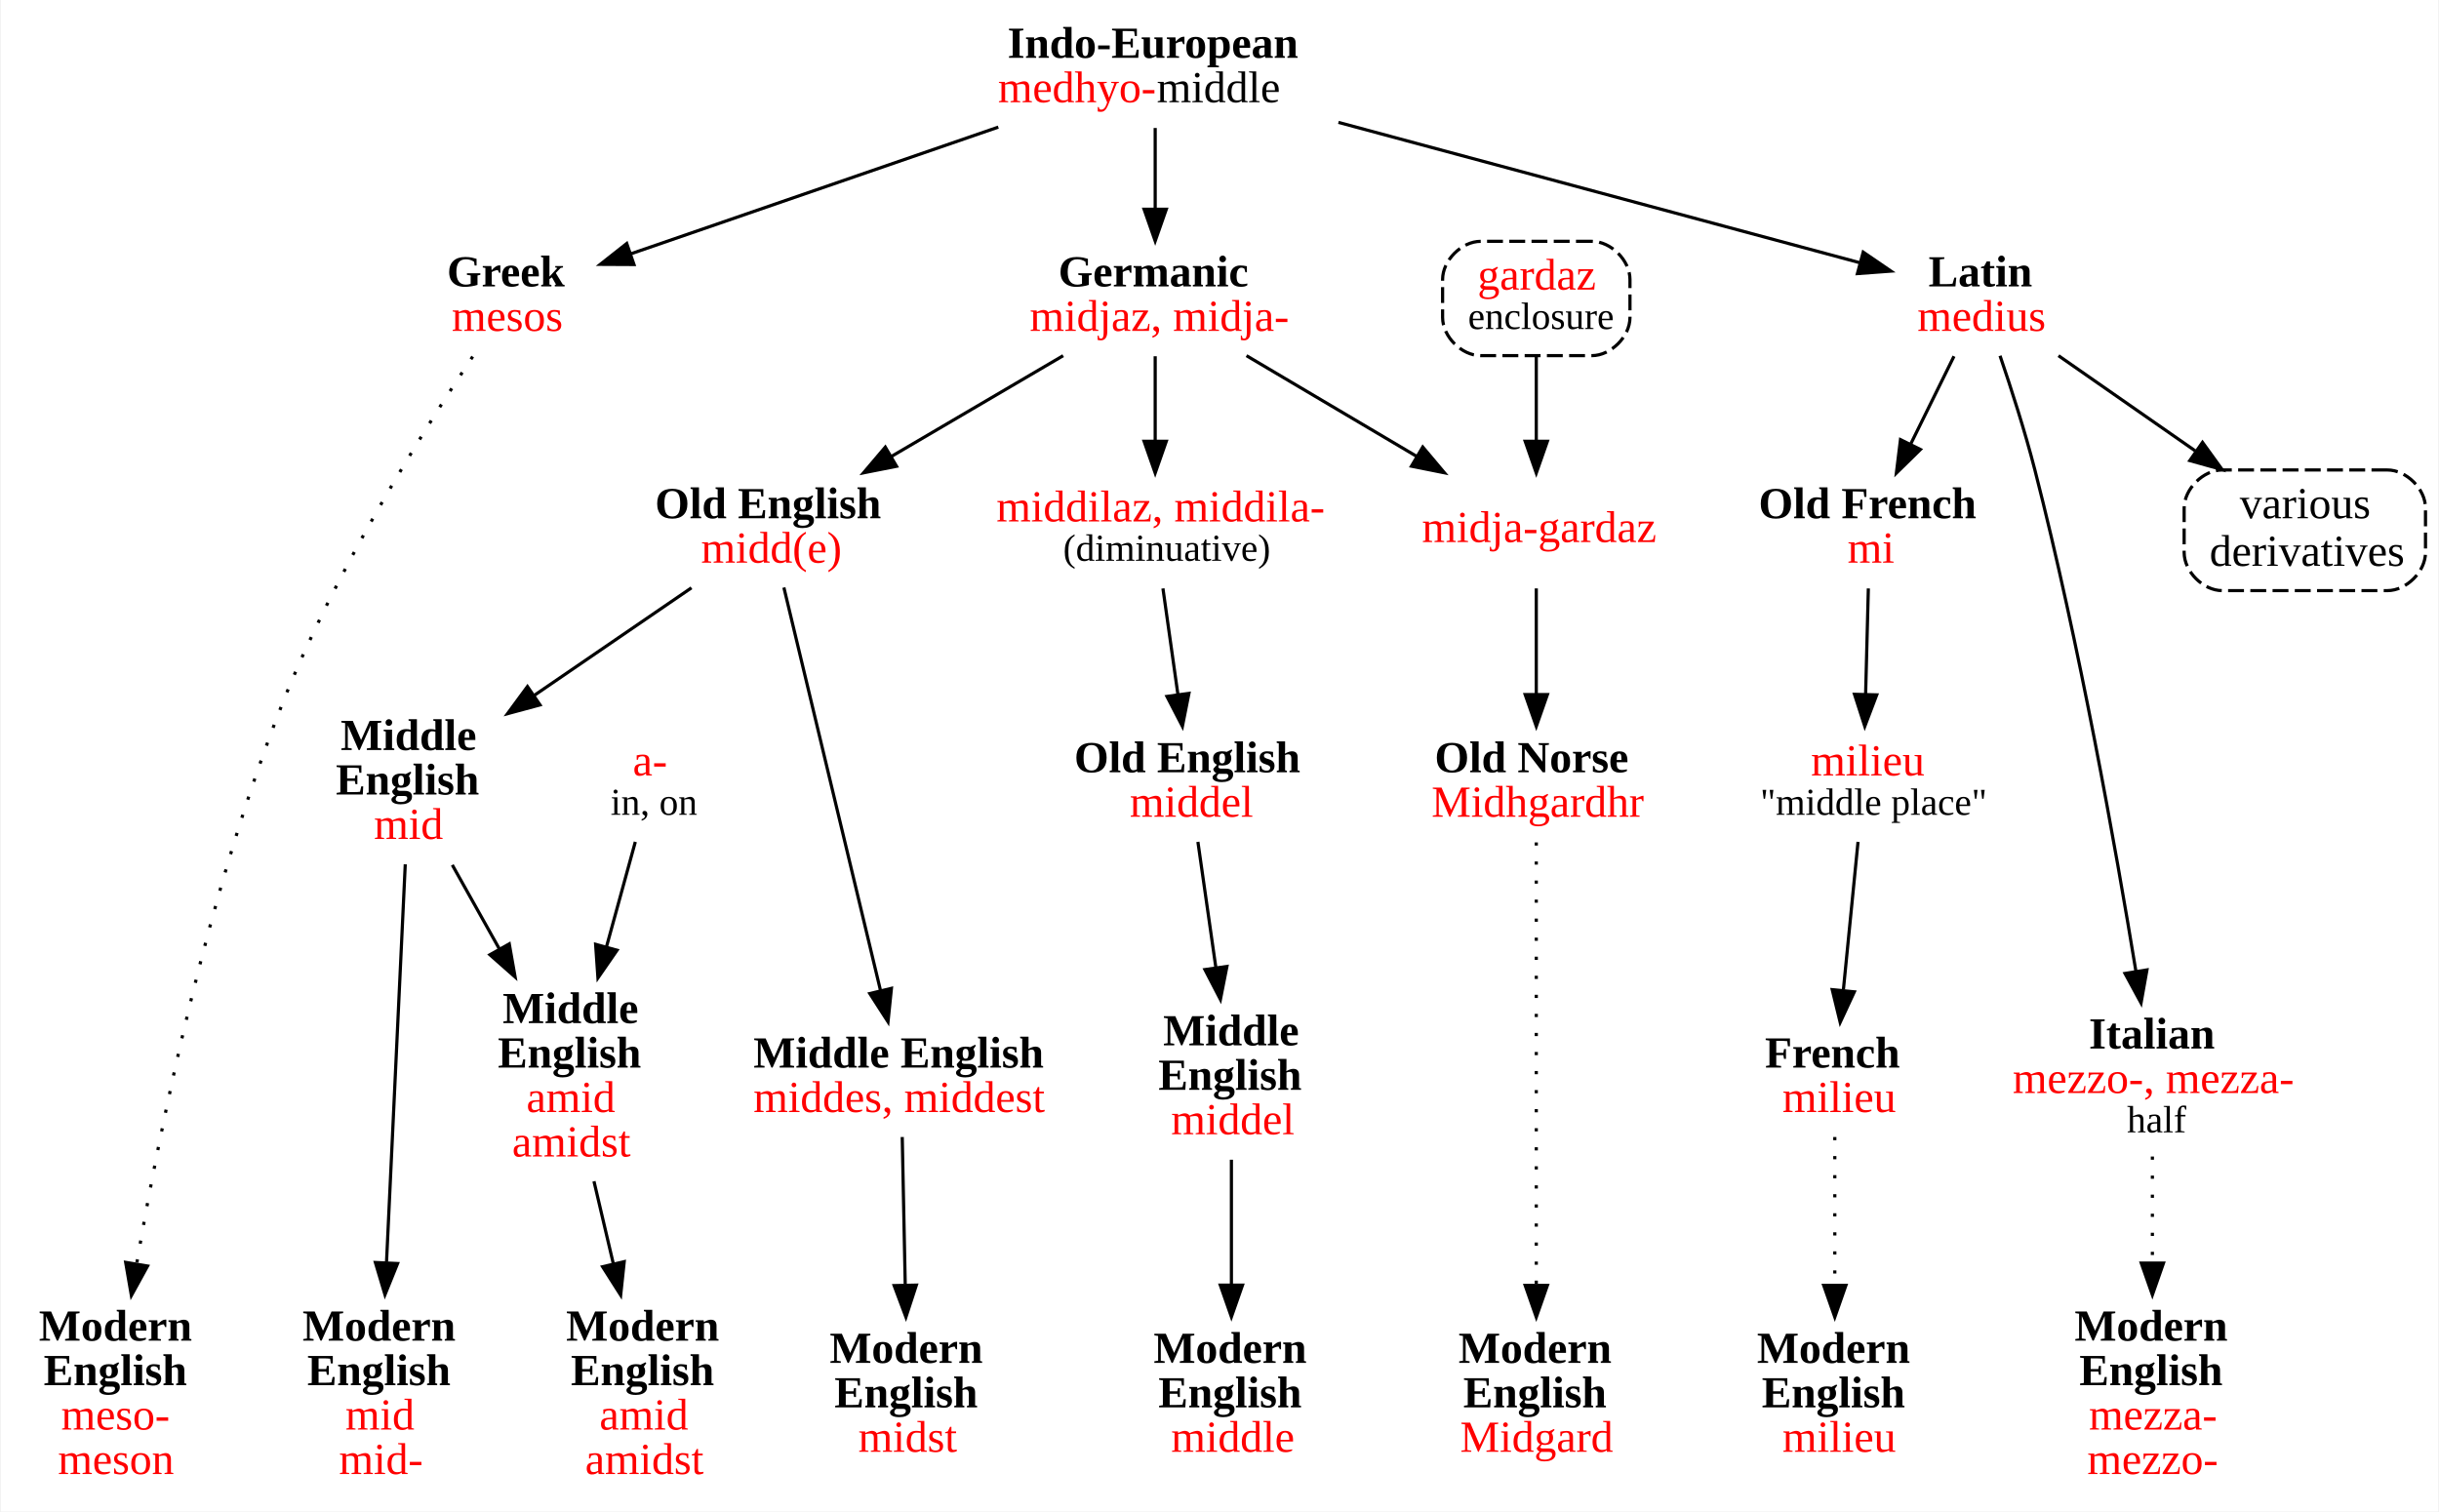
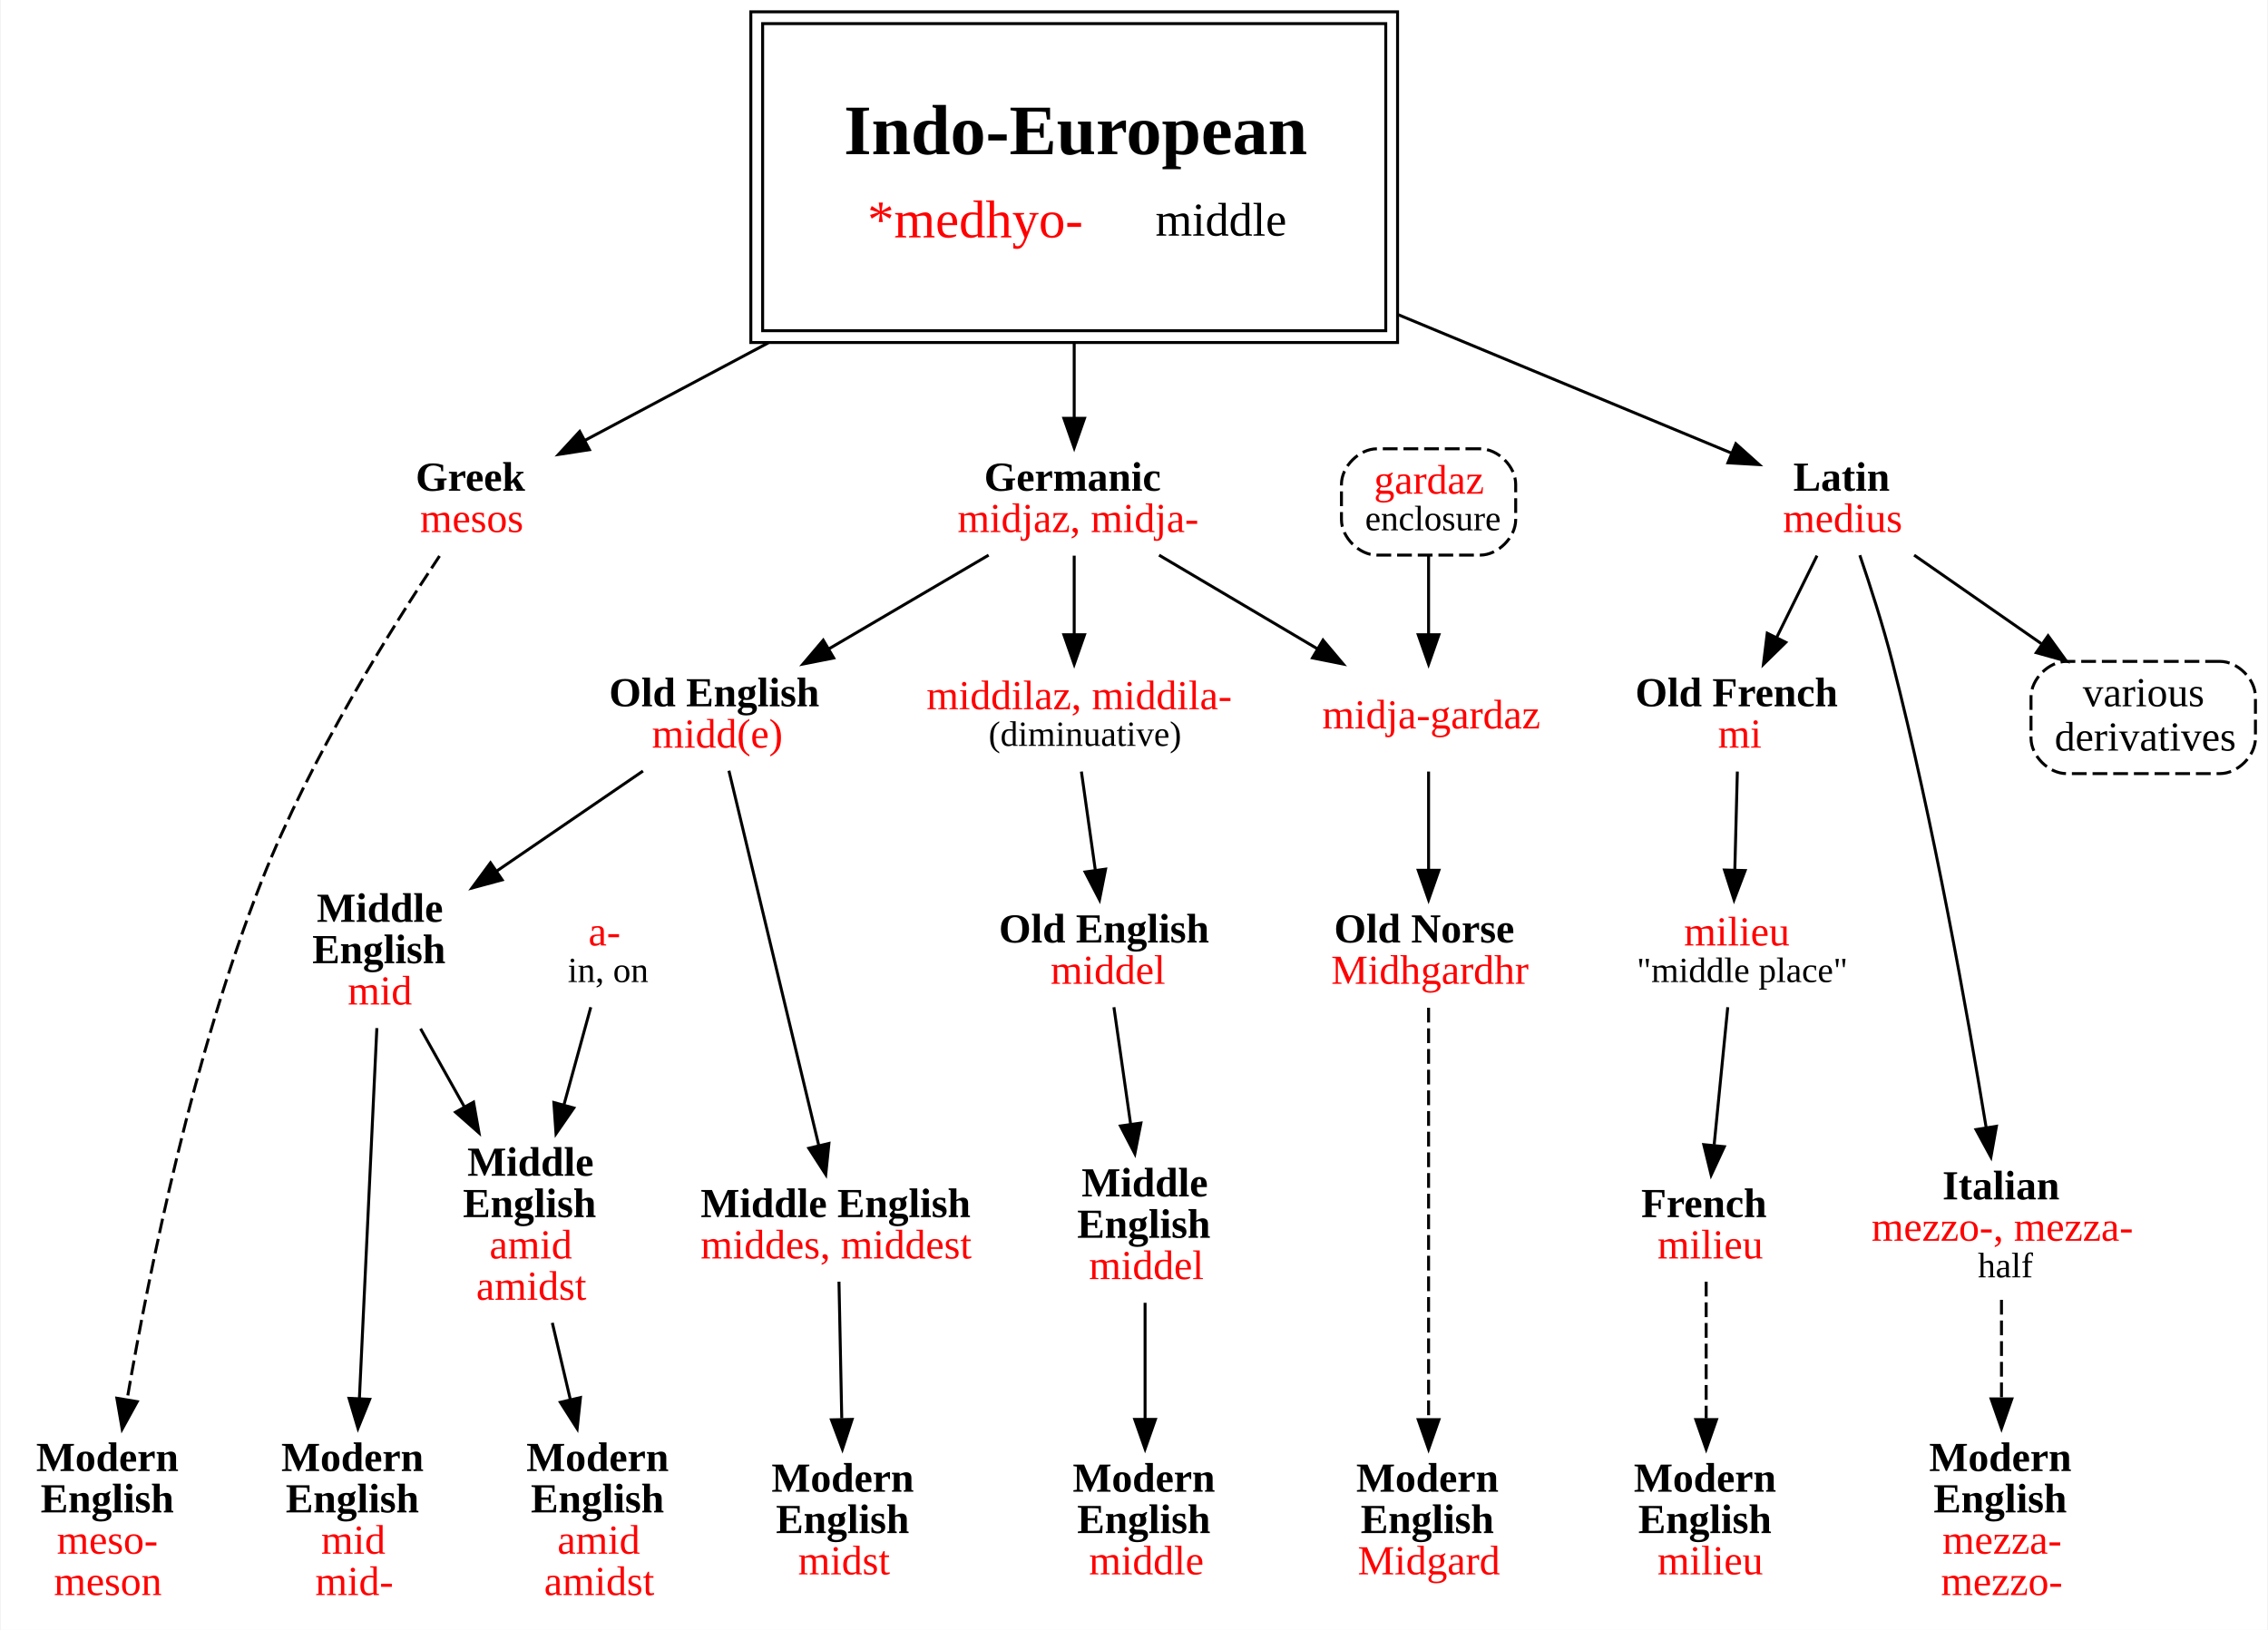
- <svg xmlns="http://www.w3.org/2000/svg" xmlns:xlink="http://www.w3.org/1999/xlink" width="768pt" height="476pt" viewBox="0.00 0.00 767.50 476.00">
-   <g id="graph0" class="graph" transform="scale(1 1) rotate(0) translate(4 472)">
-     <polygon fill="white" stroke="transparent" points="-4,4 -4,-472 763.5,-472 763.5,4 -4,4" />
+ <svg xmlns="http://www.w3.org/2000/svg" xmlns:xlink="http://www.w3.org/1999/xlink" width="768pt" height="552pt" viewBox="0.00 0.00 767.50 552.00">
+   <g id="graph0" class="graph" transform="scale(1 1) rotate(0) translate(4 548)">
+     <polygon fill="white" stroke="transparent" points="-4,4 -4,-548 763.5,-548 763.5,4 -4,4" />
    <g id="node1" class="node">
-       <text text-anchor="start" x="313" y="-453.8" font-family="Times New Roman,serif" font-weight="bold" font-size="14.00">Indo-European</text>
-       <text text-anchor="start" x="310" y="-439.8" font-family="Times New Roman,serif" font-size="14.00" fill="red">medhyo-</text>
-       <text text-anchor="start" x="360" y="-439.8" font-family="Times New Roman,serif" font-size="14.00">   middle</text>
+       <g id="a_node1">
+         <a xlink:title="Indo-European &quot;*medhyo-&quot; middle">
+           <polygon fill="none" stroke="black" points="465,-540 254,-540 254,-436 465,-436 465,-540" />
+           <polygon fill="none" stroke="black" points="469,-544 250,-544 250,-432 469,-432 469,-544" />
+           <text text-anchor="start" x="281.5" y="-495.8" font-family="Times New Roman,serif" font-weight="bold" font-size="24.00">Indo-European</text>
+           <text text-anchor="start" x="289.5" y="-467.6" font-family="Times New Roman,serif" font-size="18.00" fill="red">*medhyo-</text>
+           <text text-anchor="start" x="387" y="-468.2" font-family="Times New Roman,serif" font-size="16.00">middle</text>
+         </a>
+       </g>
    </g>
    <g id="node2" class="node">
      <text text-anchor="start" x="136.5" y="-381.8" font-family="Times New Roman,serif" font-weight="bold" font-size="14.00">Greek</text>
      <text text-anchor="start" x="138" y="-367.8" font-family="Times New Roman,serif" font-size="14.00" fill="red">mesos</text>
    </g>
    <g id="edge1" class="edge">
-       <path fill="none" stroke="black" d="M310.1,-431.97C274.47,-419.68 227.09,-403.34 194.42,-392.08" />
-       <polygon fill="black" stroke="black" points="195.38,-388.7 184.78,-388.75 193.1,-395.32 195.38,-388.7" />
+       <path fill="none" stroke="black" d="M255.92,-431.89C233.61,-420.02 211.44,-408.23 193.71,-398.8" />
+       <polygon fill="black" stroke="black" points="195.34,-395.7 184.87,-394.09 192.05,-401.88 195.34,-395.7" />
    </g>
    <g id="node3" class="node">
      <text text-anchor="start" x="329" y="-381.8" font-family="Times New Roman,serif" font-weight="bold" font-size="14.00">Germanic</text>
      <text text-anchor="start" x="320" y="-367.8" font-family="Times New Roman,serif" font-size="14.00" fill="red">midjaz, midja-</text>
    </g>
    <g id="edge2" class="edge">
-       <path fill="none" stroke="black" d="M359.5,-431.7C359.5,-423.98 359.5,-414.71 359.5,-406.11" />
-       <polygon fill="black" stroke="black" points="363,-406.1 359.5,-396.1 356,-406.1 363,-406.1" />
+       <path fill="none" stroke="black" d="M359.5,-431.73C359.5,-422.99 359.5,-414.28 359.5,-406.54" />
+       <polygon fill="black" stroke="black" points="363,-406.34 359.5,-396.34 356,-406.34 363,-406.34" />
    </g>
    <g id="node4" class="node">
      <text text-anchor="start" x="603" y="-381.8" font-family="Times New Roman,serif" font-weight="bold" font-size="14.00">Latin</text>
      <text text-anchor="start" x="599.5" y="-367.8" font-family="Times New Roman,serif" font-size="14.00" fill="red">medius</text>
    </g>
    <g id="edge3" class="edge">
-       <path fill="none" stroke="black" d="M417.2,-433.46C467.2,-420 538.12,-400.91 581.35,-389.27" />
-       <polygon fill="black" stroke="black" points="582.44,-392.6 591.18,-386.62 580.62,-385.84 582.44,-392.6" />
+       <path fill="none" stroke="black" d="M469.01,-441.51C509.28,-424.78 552.25,-406.94 581.92,-394.61" />
+       <polygon fill="black" stroke="black" points="583.55,-397.72 591.44,-390.65 580.87,-391.26 583.55,-397.72" />
    </g>
    <g id="node28" class="node">
      <text text-anchor="start" x="8" y="-49.8" font-family="Times New Roman,serif" font-weight="bold" font-size="14.00">Modern</text>
      <text text-anchor="start" x="9.5" y="-35.8" font-family="Times New Roman,serif" font-weight="bold" font-size="14.00">English</text>
      <text text-anchor="start" x="15" y="-21.8" font-family="Times New Roman,serif" font-size="14.00" fill="red">meso-</text>
      <text text-anchor="start" x="14" y="-7.8" font-family="Times New Roman,serif" font-size="14.00" fill="red">meson</text>
    </g>
    <g id="edge27" class="edge">
-       <path fill="none" stroke="black" stroke-dasharray="1,5" d="M144.59,-359.7C128.76,-335.97 100.86,-291.5 84.5,-250 61.22,-190.94 46.44,-118.58 38.81,-74.14" />
+       <path fill="none" stroke="black" stroke-dasharray="5,2" d="M144.59,-359.7C128.76,-335.97 100.86,-291.5 84.5,-250 61.22,-190.94 46.44,-118.58 38.81,-74.14" />
      <polygon fill="black" stroke="black" points="42.22,-73.3 37.12,-64.02 35.32,-74.46 42.22,-73.3" />
    </g>
    <g id="node5" class="node">
      <text text-anchor="start" x="202" y="-308.8" font-family="Times New Roman,serif" font-weight="bold" font-size="14.00">Old English</text>
      <text text-anchor="start" x="216.5" y="-294.8" font-family="Times New Roman,serif" font-size="14.00" fill="red">midd(e)</text>
    </g>
    <g id="edge4" class="edge">
      <path fill="none" stroke="black" d="M330.52,-359.99C314.32,-350.49 293.95,-338.54 276.49,-328.29" />
      <polygon fill="black" stroke="black" points="278.06,-325.16 267.67,-323.11 274.52,-331.19 278.06,-325.16" />
    </g>
    <g id="node8" class="node">
      <text text-anchor="start" x="309.5" y="-307.8" font-family="Times New Roman,serif" font-size="14.00" fill="red">middilaz, middila-</text>
      <text text-anchor="start" x="330.5" y="-295.4" font-family="Times New Roman,serif" font-size="12.00">(diminuative)</text>
    </g>
    <g id="edge7" class="edge">
      <path fill="none" stroke="black" d="M359.5,-359.81C359.5,-351.79 359.5,-342.05 359.5,-333.07" />
      <polygon fill="black" stroke="black" points="363,-333.03 359.5,-323.03 356,-333.03 363,-333.03" />
    </g>
    <g id="node18" class="node">
      <text text-anchor="start" x="443.5" y="-301.3" font-family="Times New Roman,serif" font-size="14.00" fill="red">midja-gardaz</text>
    </g>
    <g id="edge16" class="edge">
      <path fill="none" stroke="black" d="M388.24,-359.99C404.3,-350.49 424.51,-338.54 441.82,-328.29" />
      <polygon fill="black" stroke="black" points="443.75,-331.22 450.58,-323.11 440.19,-325.19 443.75,-331.22" />
    </g>
    <g id="node21" class="node">
      <text text-anchor="start" x="549.5" y="-308.8" font-family="Times New Roman,serif" font-weight="bold" font-size="14.00">Old French</text>
      <text text-anchor="start" x="577.5" y="-294.8" font-family="Times New Roman,serif" font-size="14.00" fill="red">mi</text>
    </g>
    <g id="edge20" class="edge">
      <path fill="none" stroke="black" d="M611.03,-359.81C606.94,-351.53 601.96,-341.41 597.41,-332.19" />
      <polygon fill="black" stroke="black" points="600.46,-330.45 592.89,-323.03 594.18,-333.55 600.46,-330.45" />
    </g>
    <g id="node22" class="node">
      <text text-anchor="start" x="653.5" y="-141.8" font-family="Times New Roman,serif" font-weight="bold" font-size="14.00">Italian</text>
      <text text-anchor="start" x="629.5" y="-127.8" font-family="Times New Roman,serif" font-size="14.00" fill="red">mezzo-, mezza-</text>
      <text text-anchor="start" x="665.5" y="-115.4" font-family="Times New Roman,serif" font-size="12.00">half</text>
    </g>
    <g id="edge21" class="edge">
      <path fill="none" stroke="black" d="M625.53,-359.96C629.05,-349.65 633.38,-336.17 636.5,-324 650.53,-269.27 662.02,-204.52 668.3,-166.2" />
      <polygon fill="black" stroke="black" points="671.79,-166.56 669.93,-156.13 664.88,-165.44 671.79,-166.56" />
    </g>
    <g id="node23" class="node">
      <g id="a_node23">
        <a xlink:href="medhyo-middle2.svg" xlink:title="various&lt;br/&gt;derivatives">
          <path fill="none" stroke="black" stroke-dasharray="5,2" d="M747.5,-324C747.5,-324 695.5,-324 695.5,-324 689.5,-324 683.5,-318 683.5,-312 683.5,-312 683.5,-298 683.5,-298 683.5,-292 689.5,-286 695.5,-286 695.5,-286 747.5,-286 747.5,-286 753.5,-286 759.5,-292 759.5,-298 759.5,-298 759.5,-312 759.5,-312 759.5,-318 753.5,-324 747.5,-324" />
          <text text-anchor="start" x="701" y="-308.8" font-family="Times New Roman,serif" font-size="14.00">various</text>
          <text text-anchor="start" x="691.5" y="-293.8" font-family="Times New Roman,serif" font-size="14.00">derivatives</text>
        </a>
      </g>
    </g>
    <g id="edge22" class="edge">
      <path fill="none" stroke="black" d="M643.93,-359.99C656.82,-351.02 672.84,-339.87 686.97,-330.03" />
      <polygon fill="black" stroke="black" points="689.28,-332.69 695.48,-324.11 685.28,-326.95 689.28,-332.69" />
    </g>
    <g id="node6" class="node">
      <text text-anchor="start" x="103" y="-235.8" font-family="Times New Roman,serif" font-weight="bold" font-size="14.00">Middle</text>
      <text text-anchor="start" x="101.5" y="-221.8" font-family="Times New Roman,serif" font-weight="bold" font-size="14.00">English</text>
      <text text-anchor="start" x="113.5" y="-207.8" font-family="Times New Roman,serif" font-size="14.00" fill="red">mid</text>
    </g>
    <g id="edge5" class="edge">
      <path fill="none" stroke="black" d="M213.48,-286.88C198.97,-276.95 180.37,-264.23 163.93,-252.98" />
      <polygon fill="black" stroke="black" points="165.79,-250.01 155.56,-247.25 161.84,-255.79 165.79,-250.01" />
    </g>
    <g id="node12" class="node">
      <text text-anchor="start" x="233" y="-135.8" font-family="Times New Roman,serif" font-weight="bold" font-size="14.00">Middle English</text>
      <text text-anchor="start" x="233" y="-121.8" font-family="Times New Roman,serif" font-size="14.00" fill="red">middes, middest</text>
    </g>
    <g id="edge11" class="edge">
      <path fill="none" stroke="black" d="M242.58,-286.98C249.72,-257.22 264.51,-195.53 273.04,-159.93" />
      <polygon fill="black" stroke="black" points="276.45,-160.75 275.37,-150.21 269.64,-159.11 276.45,-160.75" />
    </g>
    <g id="node7" class="node">
      <text text-anchor="start" x="91" y="-49.8" font-family="Times New Roman,serif" font-weight="bold" font-size="14.00">Modern</text>
      <text text-anchor="start" x="92.5" y="-35.8" font-family="Times New Roman,serif" font-weight="bold" font-size="14.00">English</text>
      <text text-anchor="start" x="104.5" y="-21.8" font-family="Times New Roman,serif" font-size="14.00" fill="red">mid</text>
      <text text-anchor="start" x="102.5" y="-7.8" font-family="Times New Roman,serif" font-size="14.00" fill="red">mid-</text>
    </g>
    <g id="edge6" class="edge">
      <path fill="none" stroke="black" d="M123.36,-199.81C121.88,-168.34 119.26,-112.86 117.46,-74.58" />
      <polygon fill="black" stroke="black" points="120.94,-74.09 116.97,-64.27 113.95,-74.42 120.94,-74.09" />
    </g>
    <g id="node15" class="node">
      <text text-anchor="start" x="154" y="-149.8" font-family="Times New Roman,serif" font-weight="bold" font-size="14.00">Middle</text>
      <text text-anchor="start" x="152.5" y="-135.8" font-family="Times New Roman,serif" font-weight="bold" font-size="14.00">English</text>
      <text text-anchor="start" x="161.5" y="-121.8" font-family="Times New Roman,serif" font-size="14.00" fill="red">amid</text>
      <text text-anchor="start" x="157" y="-107.8" font-family="Times New Roman,serif" font-size="14.00" fill="red">amidst</text>
    </g>
    <g id="edge13" class="edge">
      <path fill="none" stroke="black" d="M138.17,-199.61C142.73,-191.48 147.93,-182.19 152.98,-173.18" />
      <polygon fill="black" stroke="black" points="156.11,-174.75 157.95,-164.32 150.01,-171.33 156.11,-174.75" />
    </g>
    <g id="node9" class="node">
      <text text-anchor="start" x="334" y="-228.8" font-family="Times New Roman,serif" font-weight="bold" font-size="14.00">Old English</text>
      <text text-anchor="start" x="351.5" y="-214.8" font-family="Times New Roman,serif" font-size="14.00" fill="red">middel</text>
    </g>
    <g id="edge8" class="edge">
      <path fill="none" stroke="black" d="M361.94,-286.69C363.32,-276.89 365.08,-264.42 366.65,-253.33" />
      <polygon fill="black" stroke="black" points="370.13,-253.65 368.07,-243.26 363.2,-252.68 370.13,-253.65" />
    </g>
    <g id="node10" class="node">
      <text text-anchor="start" x="362" y="-142.8" font-family="Times New Roman,serif" font-weight="bold" font-size="14.00">Middle</text>
      <text text-anchor="start" x="360.5" y="-128.8" font-family="Times New Roman,serif" font-weight="bold" font-size="14.00">English</text>
      <text text-anchor="start" x="364.5" y="-114.8" font-family="Times New Roman,serif" font-size="14.00" fill="red">middel</text>
    </g>
    <g id="edge9" class="edge">
      <path fill="none" stroke="black" d="M372.95,-206.88C374.54,-195.72 376.68,-180.77 378.61,-167.24" />
      <polygon fill="black" stroke="black" points="382.09,-167.65 380.04,-157.25 375.16,-166.66 382.09,-167.65" />
    </g>
    <g id="node11" class="node">
      <text text-anchor="start" x="359" y="-42.8" font-family="Times New Roman,serif" font-weight="bold" font-size="14.00">Modern</text>
      <text text-anchor="start" x="360.5" y="-28.8" font-family="Times New Roman,serif" font-weight="bold" font-size="14.00">English</text>
      <text text-anchor="start" x="364.5" y="-14.8" font-family="Times New Roman,serif" font-size="14.00" fill="red">middle</text>
    </g>
    <g id="edge10" class="edge">
      <path fill="none" stroke="black" d="M383.5,-106.78C383.5,-94.88 383.5,-80.34 383.5,-67.32" />
      <polygon fill="black" stroke="black" points="387,-67.29 383.5,-57.29 380,-67.29 387,-67.29" />
    </g>
    <g id="node13" class="node">
      <text text-anchor="start" x="257" y="-42.8" font-family="Times New Roman,serif" font-weight="bold" font-size="14.00">Modern</text>
      <text text-anchor="start" x="258.5" y="-28.8" font-family="Times New Roman,serif" font-weight="bold" font-size="14.00">English</text>
      <text text-anchor="start" x="266" y="-14.8" font-family="Times New Roman,serif" font-size="14.00" fill="red">midst</text>
    </g>
    <g id="edge12" class="edge">
      <path fill="none" stroke="black" d="M279.85,-113.93C280.11,-101.19 280.47,-83.34 280.79,-67.65" />
      <polygon fill="black" stroke="black" points="284.3,-67.29 281.01,-57.22 277.3,-67.14 284.3,-67.29" />
    </g>
    <g id="node14" class="node">
      <text text-anchor="start" x="195" y="-227.8" font-family="Times New Roman,serif" font-size="14.00" fill="red">a-</text>
      <text text-anchor="start" x="188" y="-215.4" font-family="Times New Roman,serif" font-size="12.00">in, on</text>
    </g>
    <g id="edge14" class="edge">
      <path fill="none" stroke="black" d="M195.8,-206.88C193.21,-197.47 189.88,-185.36 186.68,-173.68" />
      <polygon fill="black" stroke="black" points="190.05,-172.75 184.03,-164.04 183.3,-174.61 190.05,-172.75" />
    </g>
    <g id="node16" class="node">
      <text text-anchor="start" x="174" y="-49.8" font-family="Times New Roman,serif" font-weight="bold" font-size="14.00">Modern</text>
      <text text-anchor="start" x="175.5" y="-35.8" font-family="Times New Roman,serif" font-weight="bold" font-size="14.00">English</text>
      <text text-anchor="start" x="184.5" y="-21.8" font-family="Times New Roman,serif" font-size="14.00" fill="red">amid</text>
      <text text-anchor="start" x="180" y="-7.8" font-family="Times New Roman,serif" font-size="14.00" fill="red">amidst</text>
    </g>
    <g id="edge15" class="edge">
      <path fill="none" stroke="black" d="M182.78,-99.99C184.71,-91.77 186.82,-82.76 188.86,-74.09" />
      <polygon fill="black" stroke="black" points="192.31,-74.68 191.19,-64.14 185.5,-73.08 192.31,-74.68" />
    </g>
    <g id="node17" class="node">
      <g id="a_node17">
        <a xlink:href="gher-grasp1.svg" xlink:title="&lt;font color=&quot;red&quot;&gt;gardaz&lt;/font&gt;&lt;br/&gt;&lt;font point-size=&quot;12&quot;&gt;enclosure&lt;/font&gt;">
          <path fill="none" stroke="black" stroke-dasharray="5,2" d="M497,-396C497,-396 462,-396 462,-396 456,-396 450,-390 450,-384 450,-384 450,-372 450,-372 450,-366 456,-360 462,-360 462,-360 497,-360 497,-360 503,-360 509,-366 509,-372 509,-372 509,-384 509,-384 509,-390 503,-396 497,-396" />
          <text text-anchor="start" x="461" y="-380.8" font-family="Times New Roman,serif" font-size="14.00" fill="red">gardaz</text>
          <text text-anchor="start" x="458" y="-368.4" font-family="Times New Roman,serif" font-size="12.00">enclosure</text>
        </a>
      </g>
    </g>
    <g id="edge17" class="edge">
      <path fill="none" stroke="black" d="M479.5,-359.81C479.5,-351.79 479.5,-342.05 479.5,-333.07" />
      <polygon fill="black" stroke="black" points="483,-333.03 479.5,-323.03 476,-333.03 483,-333.03" />
    </g>
    <g id="node19" class="node">
      <text text-anchor="start" x="447.5" y="-228.8" font-family="Times New Roman,serif" font-weight="bold" font-size="14.00">Old Norse</text>
      <text text-anchor="start" x="446.5" y="-214.8" font-family="Times New Roman,serif" font-size="14.00" fill="red">Midhgardhr</text>
    </g>
    <g id="edge18" class="edge">
      <path fill="none" stroke="black" d="M479.5,-286.69C479.5,-276.89 479.5,-264.42 479.5,-253.33" />
      <polygon fill="black" stroke="black" points="483,-253.26 479.5,-243.26 476,-253.26 483,-253.26" />
    </g>
    <g id="node20" class="node">
      <text text-anchor="start" x="455" y="-42.8" font-family="Times New Roman,serif" font-weight="bold" font-size="14.00">Modern</text>
      <text text-anchor="start" x="456.5" y="-28.8" font-family="Times New Roman,serif" font-weight="bold" font-size="14.00">English</text>
      <text text-anchor="start" x="455.5" y="-14.8" font-family="Times New Roman,serif" font-size="14.00" fill="red">Midgard</text>
    </g>
    <g id="edge19" class="edge">
-       <path fill="none" stroke="black" stroke-dasharray="1,5" d="M479.5,-206.71C479.5,-175.29 479.5,-108.27 479.5,-67.27" />
+       <path fill="none" stroke="black" stroke-dasharray="5,2" d="M479.5,-206.71C479.5,-175.29 479.5,-108.27 479.5,-67.27" />
      <polygon fill="black" stroke="black" points="483,-67.2 479.5,-57.2 476,-67.2 483,-67.2" />
    </g>
    <g id="node24" class="node">
      <text text-anchor="start" x="566" y="-227.8" font-family="Times New Roman,serif" font-size="14.00" fill="red">milieu</text>
      <text text-anchor="start" x="550" y="-215.4" font-family="Times New Roman,serif" font-size="12.00">"middle place"</text>
    </g>
    <g id="edge23" class="edge">
      <path fill="none" stroke="black" d="M584.06,-286.69C583.8,-276.89 583.49,-264.42 583.2,-253.33" />
      <polygon fill="black" stroke="black" points="586.7,-253.17 582.94,-243.26 579.7,-253.35 586.7,-253.17" />
    </g>
    <g id="node27" class="node">
      <text text-anchor="start" x="649" y="-49.8" font-family="Times New Roman,serif" font-weight="bold" font-size="14.00">Modern</text>
      <text text-anchor="start" x="650.5" y="-35.8" font-family="Times New Roman,serif" font-weight="bold" font-size="14.00">English</text>
      <text text-anchor="start" x="653.5" y="-21.8" font-family="Times New Roman,serif" font-size="14.00" fill="red">mezza-</text>
      <text text-anchor="start" x="653" y="-7.8" font-family="Times New Roman,serif" font-size="14.00" fill="red">mezzo-</text>
    </g>
    <g id="edge26" class="edge">
-       <path fill="none" stroke="black" stroke-dasharray="1,5" d="M673.5,-107.78C673.5,-97.81 673.5,-85.85 673.5,-74.45" />
+       <path fill="none" stroke="black" stroke-dasharray="5,2" d="M673.5,-107.78C673.5,-97.81 673.5,-85.85 673.5,-74.45" />
      <polygon fill="black" stroke="black" points="677,-74.22 673.5,-64.22 670,-74.22 677,-74.22" />
    </g>
    <g id="node25" class="node">
      <text text-anchor="start" x="551.5" y="-135.8" font-family="Times New Roman,serif" font-weight="bold" font-size="14.00">French</text>
      <text text-anchor="start" x="557" y="-121.8" font-family="Times New Roman,serif" font-size="14.00" fill="red">milieu</text>
    </g>
    <g id="edge24" class="edge">
      <path fill="none" stroke="black" d="M580.81,-206.88C579.51,-193.79 577.7,-175.48 576.21,-160.36" />
      <polygon fill="black" stroke="black" points="579.65,-159.65 575.19,-150.04 572.69,-160.34 579.65,-159.65" />
    </g>
    <g id="node26" class="node">
      <text text-anchor="start" x="549" y="-42.8" font-family="Times New Roman,serif" font-weight="bold" font-size="14.00">Modern</text>
      <text text-anchor="start" x="550.5" y="-28.8" font-family="Times New Roman,serif" font-weight="bold" font-size="14.00">English</text>
      <text text-anchor="start" x="557" y="-14.8" font-family="Times New Roman,serif" font-size="14.00" fill="red">milieu</text>
    </g>
    <g id="edge25" class="edge">
-       <path fill="none" stroke="black" stroke-dasharray="1,5" d="M573.5,-113.93C573.5,-101.19 573.5,-83.34 573.5,-67.65" />
+       <path fill="none" stroke="black" stroke-dasharray="5,2" d="M573.5,-113.93C573.5,-101.19 573.5,-83.34 573.5,-67.65" />
      <polygon fill="black" stroke="black" points="577,-67.22 573.5,-57.22 570,-67.22 577,-67.22" />
    </g>
  </g>
</svg>
